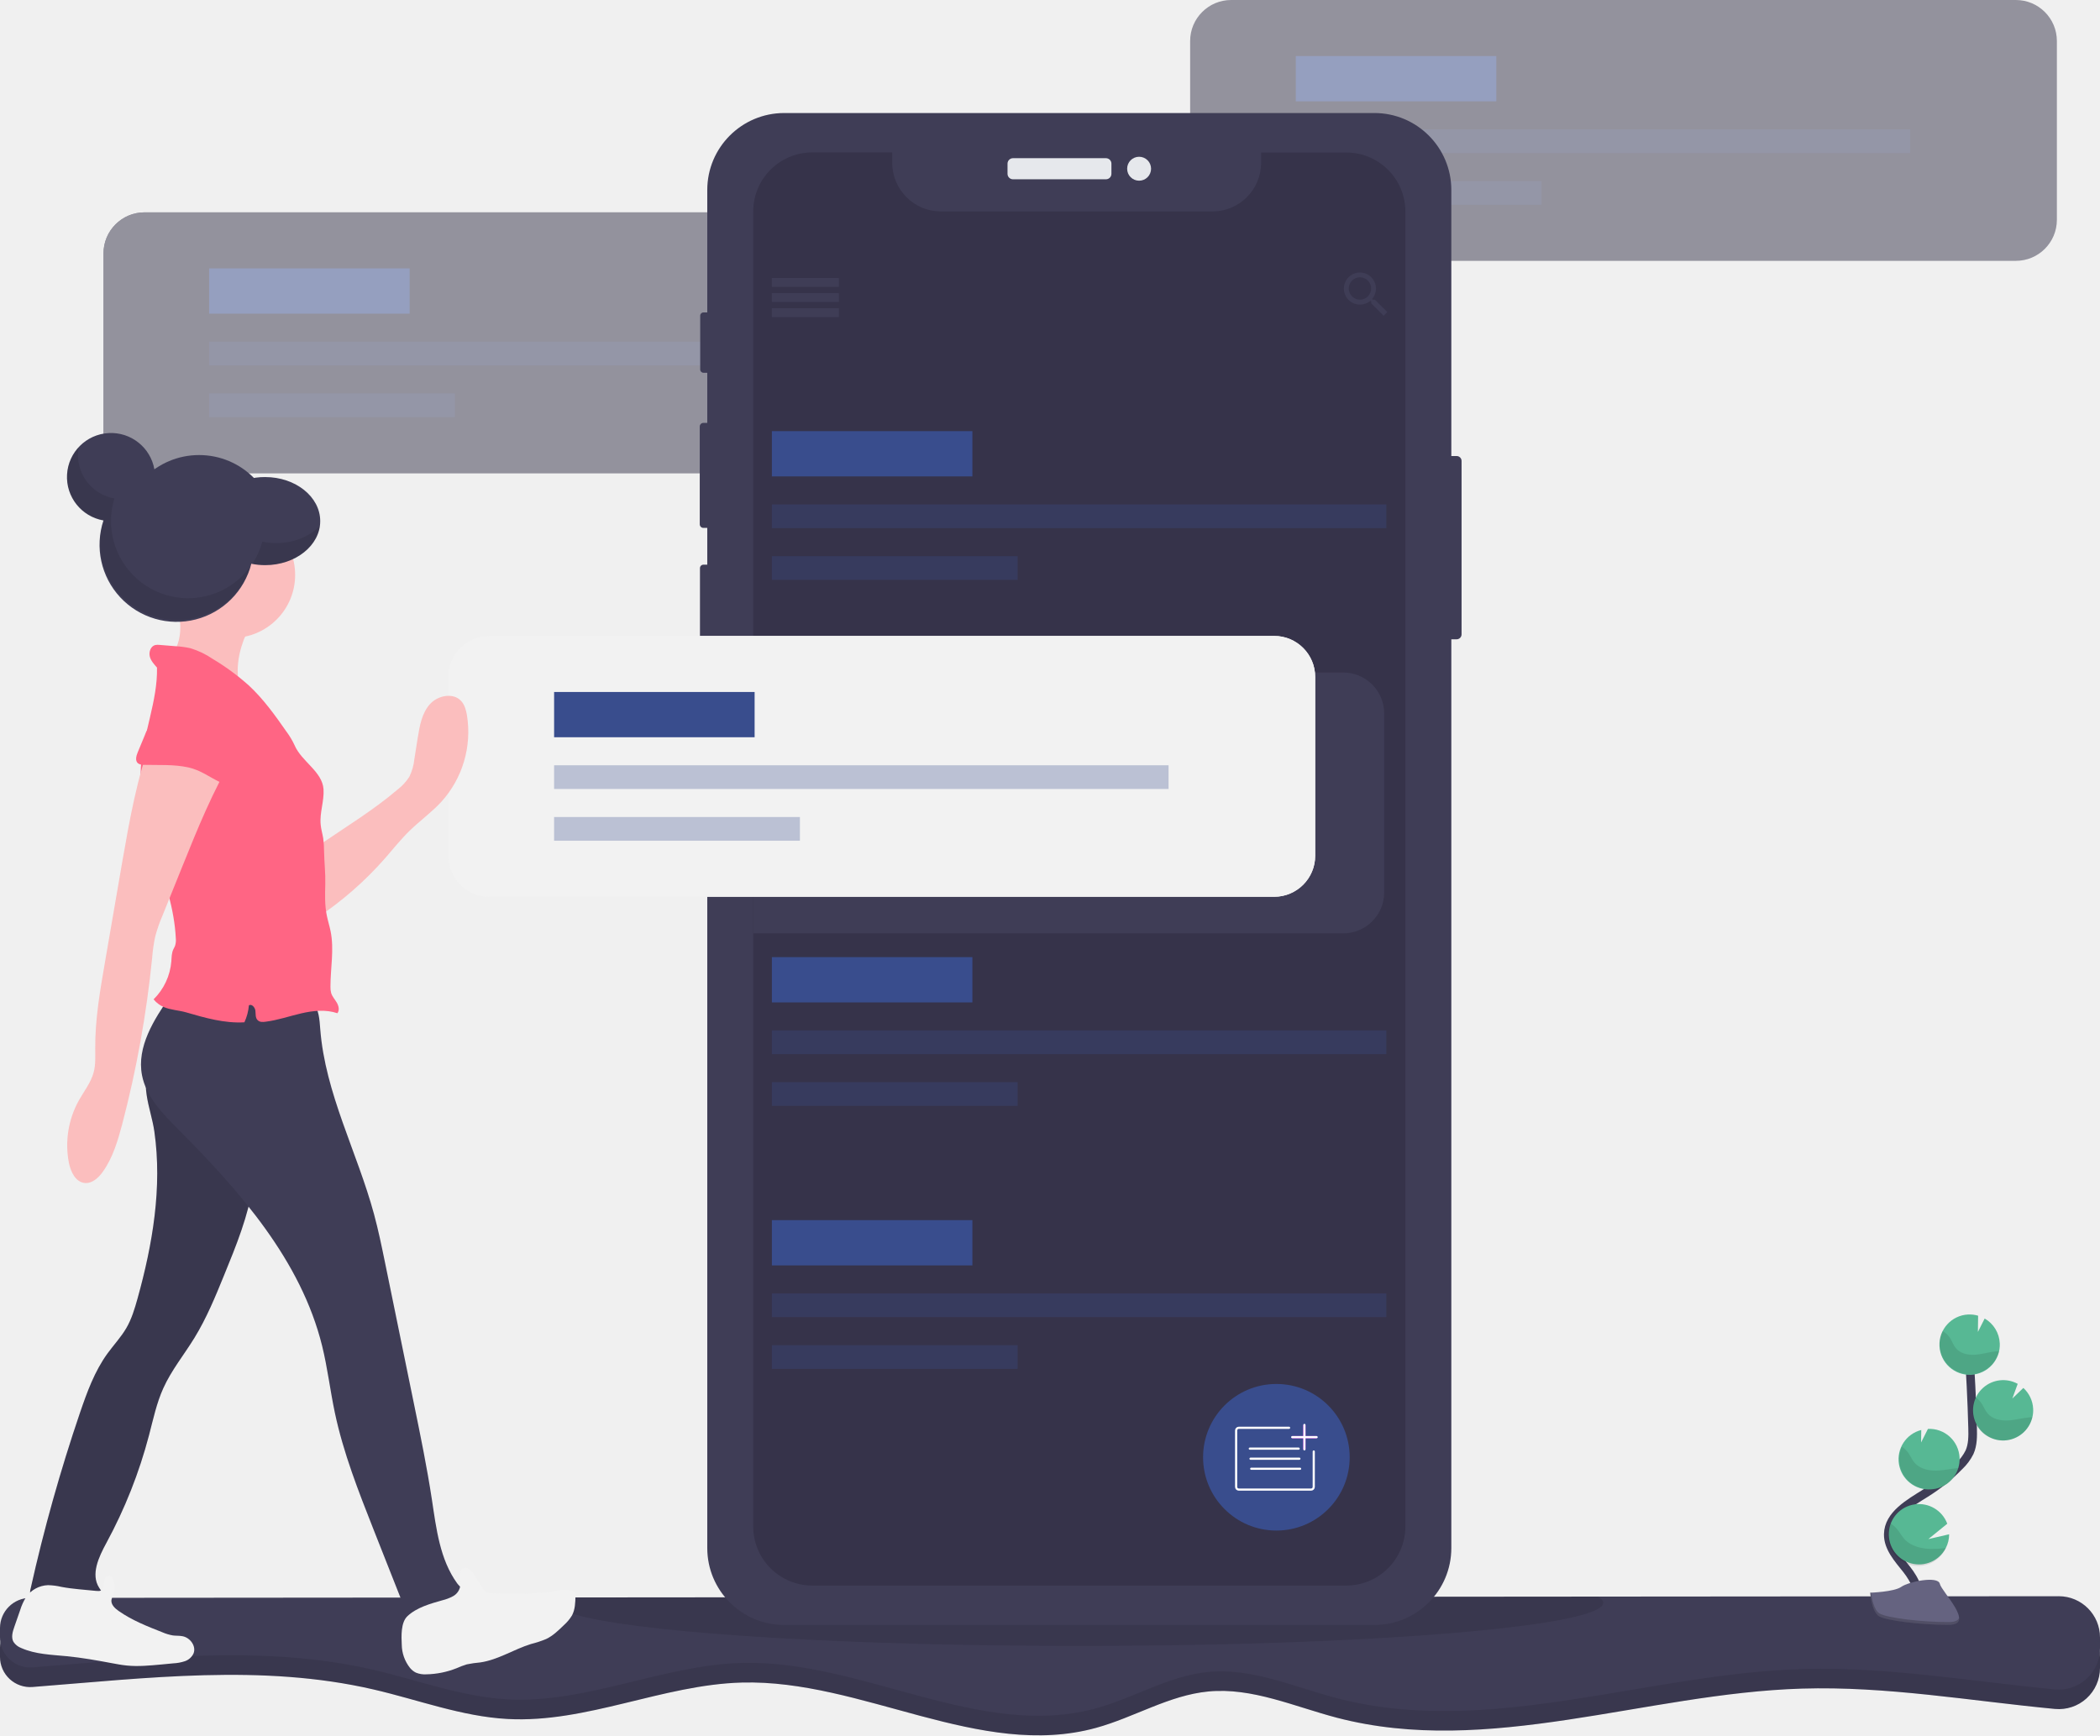
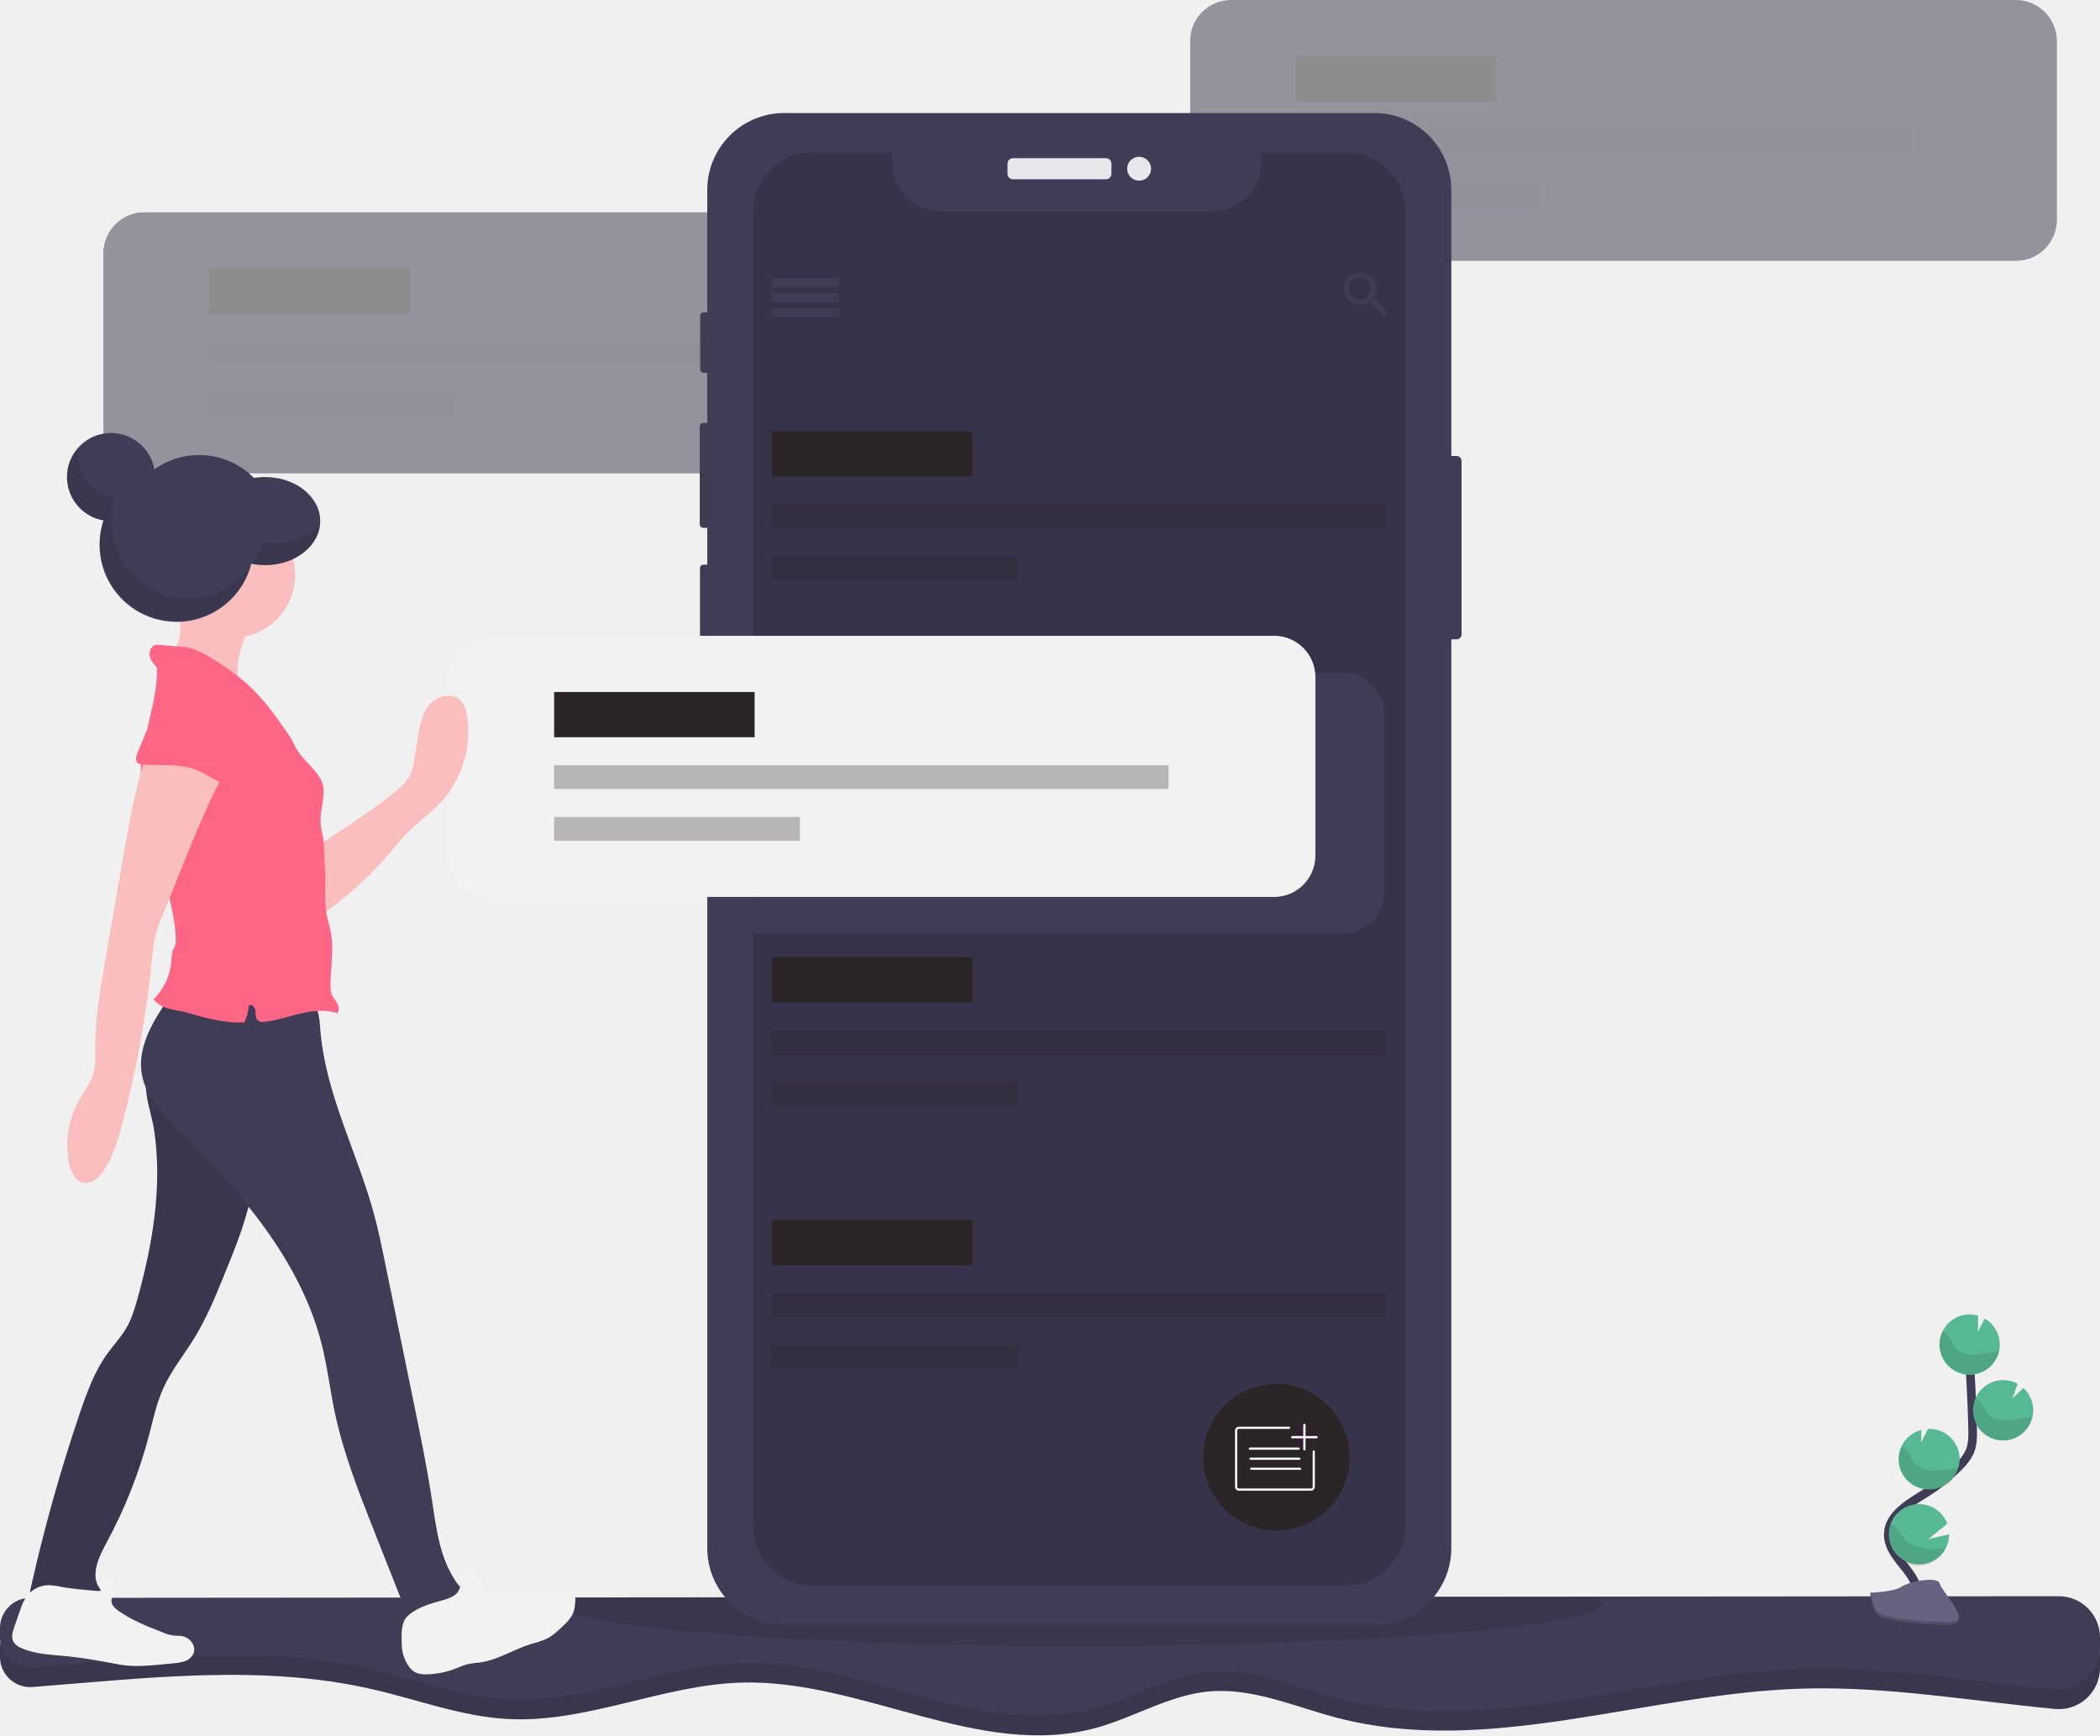
<svg xmlns="http://www.w3.org/2000/svg" id="ada6f7ae-8394-4767-8700-18704e9e9034" data-name="Layer 1" width="974" height="805.02" viewBox="0 0 974 805.02">
  <path d="M1087,816.24v5a19.11,19.11,0,0,1-20.91,19c-39.15-3.72-78.12-10.64-117.4-9.43-72.42,2.21-145.44,31.83-215.54,13.53-19.77-5.16-39.32-14.13-59.66-12.2-18.25,1.73-34.49,12.05-52.17,16.89C567.55,863.79,512.8,826.49,457.06,828c-36.74,1-71.92,18.89-108.62,16.9-21.27-1.14-41.53-8.92-62.28-13.71-51.66-11.94-104.86-5.27-158.09-1.13A14,14,0,0,1,113,816.13v-4.28a14,14,0,0,1,14-14l940.92-.76A19.11,19.11,0,0,1,1087,816.24Z" transform="translate(-113 -47.49)" fill="#3f3d56" />
  <path d="M1087,816.24v5a19.11,19.11,0,0,1-20.91,19c-39.15-3.72-78.12-10.64-117.4-9.43-72.42,2.21-145.44,31.83-215.54,13.53-19.77-5.16-39.32-14.13-59.66-12.2-18.25,1.73-34.49,12.05-52.17,16.89C567.55,863.79,512.8,826.49,457.06,828c-36.74,1-71.92,18.89-108.62,16.9-21.27-1.14-41.53-8.92-62.28-13.71-51.66-11.94-104.86-5.27-158.09-1.13A14,14,0,0,1,113,816.13v-4.28a14,14,0,0,1,14-14l940.92-.76A19.11,19.11,0,0,1,1087,816.24Z" transform="translate(-113 -47.49)" opacity="0.1" />
  <path d="M1087,807.1v5a20.39,20.39,0,0,1-.11,2.08,19.11,19.11,0,0,1-20.8,17c-39.15-3.73-78.12-10.65-117.4-9.44-72.42,2.22-145.44,31.84-215.54,13.53-19.77-5.16-39.32-14.13-59.66-12.2-18.25,1.73-34.49,12.05-52.17,16.9-53.77,14.72-108.52-22.58-164.26-21.08-36.74,1-71.92,18.89-108.62,16.91-21.27-1.15-41.53-8.92-62.28-13.72-51.65-11.93-104.86-5.26-158.09-1.12a14,14,0,0,1-14.86-11.5A13.7,13.7,0,0,1,113,807v-4.28a14,14,0,0,1,14-14l235.83-.19,481.81-.4,223.28-.18A19.11,19.11,0,0,1,1087,807.1Z" transform="translate(-113 -47.49)" fill="#3f3d56" />
  <path d="M856.59,791c0,2.21-4.36,4.33-12.4,6.32C812,805.27,721,811,613.59,811c-105.67,0-195.58-5.55-229-13.31-9-2.09-14-4.34-14-6.69,0-.82.6-1.63,1.78-2.43l481.81-.4C855.77,789.1,856.59,790,856.59,791Z" transform="translate(-113 -47.49)" opacity="0.1" />
  <g opacity="0.5">
    <rect x="552" width="402" height="121" rx="19.03" fill="#36334a" />
-     <rect x="601" y="26" width="93" height="21" fill="#394d8d" />
-     <rect x="601" y="60" width="285" height="11" fill="#394d8d" opacity="0.3" />
-     <rect x="601" y="84" width="114" height="11" fill="#394d8d" opacity="0.3" />
+     <rect x="601" y="26" width="93" height="21" fill="#2c2528" />
+     <rect x="601" y="60" width="285" height="11" fill="#2c2528" opacity="0.3" />
+     <rect x="601" y="84" width="114" height="11" fill="#2c2528" opacity="0.3" />
  </g>
  <g opacity="0.5">
    <rect x="48" y="98.51" width="402" height="121" rx="19.03" fill="#36334a" />
    <rect x="97" y="124.51" width="93" height="21" fill="#36334a" />
    <rect x="97" y="158.51" width="285" height="11" fill="#36334a" />
    <rect x="97" y="182.51" width="114" height="11" fill="#36334a" />
    <rect x="48" y="98.51" width="402" height="121" rx="19.03" fill="#36334a" />
-     <rect x="97" y="124.51" width="93" height="21" fill="#394d8d" />
-     <rect x="97" y="158.51" width="285" height="11" fill="#394d8d" opacity="0.3" />
-     <rect x="97" y="182.51" width="114" height="11" fill="#394d8d" opacity="0.3" />
+     <rect x="97" y="124.51" width="93" height="21" fill="#2c2528" />
+     <rect x="97" y="158.51" width="285" height="11" fill="#2c2528" opacity="0.3" />
+     <rect x="97" y="182.51" width="114" height="11" fill="#2c2528" opacity="0.3" />
  </g>
  <rect x="667.58" y="211.54" width="10.31" height="85.02" rx="2.29" fill="#3f3d56" />
  <rect x="324.76" y="144.93" width="5.79" height="27.99" rx="1.5" fill="#3f3d56" />
  <rect x="324.55" y="196.17" width="6.52" height="48.72" rx="1.69" fill="#3f3d56" />
  <rect x="324.65" y="261.94" width="6.21" height="49.14" rx="1.61" fill="#3f3d56" />
  <rect x="328.04" y="52.43" width="345.1" height="701.37" rx="35.69" fill="#3f3d56" />
  <rect x="467.3" y="73.38" width="48.19" height="9.79" rx="2.54" fill="#e6e8ec" />
  <circle cx="528.33" cy="78.27" r="5.55" fill="#e6e8ec" />
  <path d="M764.83,145.6v610A27.41,27.41,0,0,1,737.42,783H489.76a27.41,27.41,0,0,1-27.41-27.4v-610a27.41,27.41,0,0,1,27.41-27.41h37.06V123a22.58,22.58,0,0,0,22.57,22.57h126A22.57,22.57,0,0,0,697.91,123v-4.76h39.51A27.41,27.41,0,0,1,764.83,145.6Z" transform="translate(-113 -47.49)" fill="#36334a" />
  <rect x="358" y="129" width="31" height="4" fill="#3f3d56" />
  <rect x="358" y="136" width="31" height="4" fill="#3f3d56" />
  <rect x="358" y="143" width="31" height="4" fill="#3f3d56" />
  <rect x="358" y="129" width="31" height="4" fill="#3f3d56" />
  <rect x="358" y="136" width="31" height="4" fill="#3f3d56" />
  <rect x="358" y="143" width="31" height="4" fill="#3f3d56" />
  <path d="M750.66,186.49h-.91l-.35-.29a7.61,7.61,0,0,0,1.78-4.89,7.44,7.44,0,1,0-7.4,7.48,7.73,7.73,0,0,0,4.88-1.78l.34.29v.92l5.74,5.75,1.72-1.72Zm-6.88,0a5.18,5.18,0,1,1,5.16-5.18A5.15,5.15,0,0,1,743.78,186.49Z" transform="translate(-113 -47.49)" fill="#3f3d56" />
-   <rect x="358" y="200" width="93" height="21" fill="#394d8d" />
-   <rect x="358" y="234" width="285" height="11" fill="#394d8d" opacity="0.3" />
-   <rect x="358" y="258" width="114" height="11" fill="#394d8d" opacity="0.3" />
-   <rect x="358" y="444" width="93" height="21" fill="#394d8d" />
-   <rect x="358" y="478" width="285" height="11" fill="#394d8d" opacity="0.3" />
-   <rect x="358" y="502" width="114" height="11" fill="#394d8d" opacity="0.3" />
-   <rect x="358" y="566" width="93" height="21" fill="#394d8d" />
-   <rect x="358" y="600" width="285" height="11" fill="#394d8d" opacity="0.3" />
-   <rect x="358" y="624" width="114" height="11" fill="#394d8d" opacity="0.3" />
-   <circle cx="592" cy="676" r="34" fill="#394d8d" />
+   <rect x="358" y="200" width="93" height="21" fill="#2c2528" />
+   <rect x="358" y="234" width="285" height="11" fill="#2c2528" opacity="0.3" />
+   <rect x="358" y="258" width="114" height="11" fill="#2c2528" opacity="0.3" />
+   <rect x="358" y="444" width="93" height="21" fill="#2c2528" />
+   <rect x="358" y="478" width="285" height="11" fill="#2c2528" opacity="0.3" />
+   <rect x="358" y="502" width="114" height="11" fill="#2c2528" opacity="0.3" />
+   <rect x="358" y="566" width="93" height="21" fill="#2c2528" />
+   <rect x="358" y="600" width="285" height="11" fill="#2c2528" opacity="0.3" />
+   <rect x="358" y="624" width="114" height="11" fill="#2c2528" opacity="0.3" />
+   <circle cx="592" cy="676" r="34" fill="#2c2528" />
  <path d="M722.33,720.81v16.43a1.25,1.25,0,0,1-1.25,1.25h-33.5a1.25,1.25,0,0,1-1.25-1.25V711.07a1.25,1.25,0,0,1,1.25-1.25h23.31" transform="translate(-113 -47.49)" fill="none" stroke="#fff" stroke-linecap="round" stroke-miterlimit="10" />
  <line x1="579.67" y1="672" x2="602.33" y2="672" fill="none" stroke="#fff" stroke-linecap="round" stroke-miterlimit="10" />
  <line x1="580" y1="676.67" x2="602.67" y2="676.67" fill="none" stroke="#fff" stroke-linecap="round" stroke-miterlimit="10" />
  <line x1="580.33" y1="681.33" x2="603" y2="681.33" fill="none" stroke="#fff" stroke-linecap="round" stroke-miterlimit="10" />
  <line x1="605" y1="661" x2="605" y2="672.33" fill="none" stroke="#f0f" stroke-miterlimit="10" />
  <line x1="610.67" y1="666.67" x2="599.33" y2="666.67" fill="none" stroke="#f0f" stroke-miterlimit="10" />
  <line x1="605" y1="661" x2="605" y2="672.33" fill="none" stroke="#fff" stroke-linecap="round" stroke-miterlimit="10" />
  <line x1="610.67" y1="666.67" x2="599.33" y2="666.67" fill="none" stroke="#fff" stroke-linecap="round" stroke-miterlimit="10" />
  <path d="M1001.6,792.66c3-5.51-.4-12.27-4.29-17.18s-8.61-10-8.51-16.29c.15-9,9.7-14.31,17.33-19.09a84,84,0,0,0,15.56-12.51,22.8,22.8,0,0,0,4.78-6.4c1.58-3.52,1.54-7.52,1.44-11.37q-.51-19.26-1.91-38.49" transform="translate(-113 -47.49)" fill="none" stroke="#3f3d56" stroke-miterlimit="10" stroke-width="4" />
  <path d="M1040.51,670.63a14,14,0,0,0-7-11.5l-3.14,6.22.1-7.53a14.22,14.22,0,0,0-4.63-.56,14,14,0,1,0,14.68,13.37Z" transform="translate(-113 -47.49)" fill="#57b894" />
  <path d="M1015.48,765.62a14,14,0,1,1,.68-11.3l-8.77,7.13,9.65-2.23A14,14,0,0,1,1015.48,765.62Z" transform="translate(-113 -47.49)" fill="#57b894" />
  <path d="M1008.55,738.37a14,14,0,0,1-4.45-27.53l-.08,5.78,3.18-6.29h0a14,14,0,0,1,14.67,13.36,13.84,13.84,0,0,1-.6,4.79A14,14,0,0,1,1008.55,738.37Z" transform="translate(-113 -47.49)" fill="#57b894" />
  <path d="M1042.62,715.7a14,14,0,1,1,6.21-26.27l-2.48,6.8,5.1-4.9A14,14,0,0,1,1056,701a13.79,13.79,0,0,1-.35,3.87A14,14,0,0,1,1042.62,715.7Z" transform="translate(-113 -47.49)" fill="#57b894" />
  <path d="M1038.62,674.37c-3.24.35-6.39,1.36-9.64,1.56s-6.82-.57-8.88-3.1c-1.1-1.36-1.66-3.08-2.59-4.57a10,10,0,0,0-3.54-3.33,14,14,0,1,0,26.24,9.32Q1039.42,674.28,1038.62,674.37Z" transform="translate(-113 -47.49)" opacity="0.1" />
  <path d="M1042.62,715.7a14,14,0,0,1-13.35-20,10.37,10.37,0,0,1,2.82,2.82c1,1.51,1.61,3.26,2.78,4.64,2.19,2.57,5.92,3.41,9.31,3.26s6.66-1.12,10-1.43c.47,0,.94-.07,1.42-.08A14,14,0,0,1,1042.62,715.7Z" transform="translate(-113 -47.49)" opacity="0.1" />
  <path d="M1008.55,738.37a14,14,0,0,1-13.46-19.76,11.48,11.48,0,0,1,3,2.85c1.09,1.54,1.77,3.32,3.05,4.74,2.37,2.63,6.35,3.56,9.93,3.48s6.83-.93,10.28-1.2A14,14,0,0,1,1008.55,738.37Z" transform="translate(-113 -47.49)" opacity="0.1" />
  <path d="M1015.48,765.62a14,14,0,0,1-25.59-11.45,13.84,13.84,0,0,1,3.08,2.75c1.34,1.62,2.22,3.47,3.76,5,2.87,2.82,7.5,4,11.63,4.09A60,60,0,0,0,1015.48,765.62Z" transform="translate(-113 -47.49)" opacity="0.1" />
  <path d="M980.43,786.31s11.08-.34,14.42-2.72,17-5.21,17.86-1.4,16.65,19,4.15,19.06-29.06-1.94-32.4-4S980.43,786.31,980.43,786.31Z" transform="translate(-113 -47.49)" fill="#656380" />
  <path d="M1017.08,799.93c-12.51.1-29.06-1.95-32.39-4-2.54-1.55-3.55-7.09-3.89-9.65h-.37s.7,8.94,4,11,19.89,4.07,32.4,4c3.61,0,4.85-1.31,4.78-3.21C1021.14,799.19,1019.77,799.9,1017.08,799.93Z" transform="translate(-113 -47.49)" opacity="0.2" />
  <path d="M755,378.52v82.94a19,19,0,0,1-19,19H462.35v-121H736A19,19,0,0,1,755,378.52Z" transform="translate(-113 -47.49)" fill="#3f3d56" />
  <rect x="208" y="295" width="402" height="121" rx="19.03" fill="#f2f2f2" />
  <rect x="208" y="295" width="402" height="121" rx="19.03" fill="#f2f2f2" />
-   <rect x="257" y="321" width="93" height="21" fill="#394d8d" />
-   <rect x="257" y="355" width="285" height="11" fill="#394d8d" opacity="0.3" />
-   <rect x="257" y="379" width="114" height="11" fill="#394d8d" opacity="0.3" />
+   <rect x="257" y="321" width="93" height="21" fill="#2c2528" />
+   <rect x="257" y="355" width="285" height="11" fill="#2c2528" opacity="0.3" />
+   <rect x="257" y="379" width="114" height="11" fill="#2c2528" opacity="0.3" />
  <circle cx="92.34" cy="246.84" r="35.75" fill="#3f3d56" />
  <path d="M184.6,572.43c3.69,25.89-.81,52.29-7.82,77.48-1.31,4.69-2.72,9.42-5.17,13.63s-5.86,7.83-8.74,11.79c-6,8.26-9.52,18-12.81,27.64a779.65,779.65,0,0,0-22.82,81.32,5.57,5.57,0,0,0,0,3.47c.87,2,3.51,2.26,5.68,2.25l28.06-.15c1-1.92-.85-4-2-5.84-4-6.22-.16-14.3,3.37-20.81a223.74,223.74,0,0,0,19.78-50c1.92-7.33,3.48-14.82,6.6-21.73,3.77-8.38,9.68-15.59,14.48-23.43,5.58-9.11,9.65-19,13.69-28.93,5.64-13.78,11.33-27.73,13.55-42.45,2.09-13.82,1.06-27.9-.3-41.81a2.64,2.64,0,0,0-3.06-3l-37.65-1.94c-7.76-.4-9.6-2.1-8.42,5.52C181.84,561.13,183.78,566.67,184.6,572.43Z" transform="translate(-113 -47.49)" fill="#3f3d56" />
  <path d="M184.6,572.43c3.69,25.89-.81,52.29-7.82,77.48-1.31,4.69-2.72,9.42-5.17,13.63s-5.86,7.83-8.74,11.79c-6,8.26-9.52,18-12.81,27.64a779.65,779.65,0,0,0-22.82,81.32,5.57,5.57,0,0,0,0,3.47c.87,2,3.51,2.26,5.68,2.25l28.06-.15c1-1.92-.85-4-2-5.84-4-6.22-.16-14.3,3.37-20.81a223.74,223.74,0,0,0,19.78-50c1.92-7.33,3.48-14.82,6.6-21.73,3.77-8.38,9.68-15.59,14.48-23.43,5.58-9.11,9.65-19,13.69-28.93,5.64-13.78,11.33-27.73,13.55-42.45,2.09-13.82,1.06-27.9-.3-41.81a2.64,2.64,0,0,0-3.06-3l-37.65-1.94c-7.76-.4-9.6-2.1-8.42,5.52C181.84,561.13,183.78,566.67,184.6,572.43Z" transform="translate(-113 -47.49)" opacity="0.1" />
  <path d="M192,509.48c-7.65,11-15.67,23.66-13.13,36.83,1.93,10,9.55,17.75,16.74,25,28.74,28.86,57,60.92,66.78,100.47,2.52,10.22,3.74,20.71,5.91,31,3.94,18.7,11,36.58,18,54.35l18.72,47.38a28.36,28.36,0,0,0,27.1-18c-2.46-.19-5.67-2.57-7.11-4.57-8-11.07-9.64-25.31-11.69-38.81-2.27-14.92-5.3-29.72-8.34-44.51L291.58,633.2c-1.55-7.55-3.1-15.11-5.12-22.54-7.82-28.83-22.64-56-24.93-85.81-.34-4.38-.55-9.19-3.52-12.44-3.12-3.43-8.24-4-12.87-4.27C226.41,506.9,210.25,505.07,192,509.48Z" transform="translate(-113 -47.49)" fill="#3f3d56" />
  <path d="M141.47,783.62a29.86,29.86,0,0,0-6.22-.8,12.92,12.92,0,0,0-10.16,5.55,25.25,25.25,0,0,0-2.73,6l-2.71,7.78c-.8,2.28-1.58,4.91-.39,7A7.42,7.42,0,0,0,122.9,812c6.56,2.92,13.95,3.08,21.1,3.78,6.94.68,13.82,1.9,20.67,3.19,2.36.44,4.71.89,7.1,1.13,5.34.54,10.72,0,16.06-.48l5.51-.53a19.84,19.84,0,0,0,5.42-1,6.83,6.83,0,0,0,4-3.59c1.36-3.37-1.56-7.36-5.13-8-1.45-.29-2.95-.16-4.42-.35a20.88,20.88,0,0,1-4.84-1.45c-7.05-2.77-14.17-5.57-20.37-9.93-1.72-1.21-3.52-2.9-3.33-5a10.19,10.19,0,0,1,.89-2.59,9.46,9.46,0,0,0,.08-6.69c-.34-.92-1-1.89-1.93-2-2.64-.32-2.32,3.53-2.71,5-.53,2-1.49,2.18-3.37,2C152.23,784.91,146.83,784.64,141.47,783.62Z" transform="translate(-113 -47.49)" fill="#f2f2f2" />
  <path d="M299.34,810.45a17.65,17.65,0,0,0,3.82,10.75,8.36,8.36,0,0,0,2.72,2.19,10.92,10.92,0,0,0,4.95.79,40.05,40.05,0,0,0,13.89-2.81,39.7,39.7,0,0,1,4.8-1.81,53.88,53.88,0,0,1,6.24-.9c8.27-1.19,15.53-6.07,23.52-8.54a49.45,49.45,0,0,0,7-2.3c3.16-1.49,5.72-4,8.23-6.43a19.89,19.89,0,0,0,3.78-4.52c1.47-2.74,1.56-6,1.62-9.1a2.59,2.59,0,0,0-.24-1.41,2.1,2.1,0,0,0-.9-.71c-2.43-1.2-5.31-.6-8-.13-9.72,1.73-19.67,1.41-29.54,1.09a4.29,4.29,0,0,1-4.54-2.59l-3.75-6c-1.07-1.72-2.77-3.69-4.71-3.1-1.55.47-2.18,2.37-2.12,4s.56,3.25.25,4.84a6.61,6.61,0,0,1-3.2,4.16,20.44,20.44,0,0,1-5,1.92c-5.52,1.56-11.94,3.33-16.21,7.39C298.86,800.15,299.15,806.6,299.34,810.45Z" transform="translate(-113 -47.49)" fill="#f2f2f2" />
  <path d="M297.4,413.75a23.17,23.17,0,0,0,5.46-5.94,24.21,24.21,0,0,0,2.33-8.21l1.57-9.92c.87-5.47,1.89-11.26,5.54-15.43s10.92-5.66,14.63-1.54c1.62,1.79,2.26,4.25,2.66,6.64a48.34,48.34,0,0,1-11.82,40c-4.49,4.92-10,8.83-14.75,13.48-4.14,4-7.73,8.59-11.55,12.94A159.42,159.42,0,0,1,260,473.27c.14-7.44,1.09-15.42,0-22.81-.81-5.34-3-8.22,2.17-11.71C274.17,430.59,286.28,423.21,297.4,413.75Z" transform="translate(-113 -47.49)" fill="#fbbebe" />
  <path d="M196.56,340.57c-.39,5.32-2.6,10.76-7,13.83q18.69,6.54,36.87,14.42c-2.34-2.25-3.05-5.7-3.16-8.94-.31-8.47,2.62-16.8,6.9-24.1a5.85,5.85,0,0,0,1.13-3.18c-.14-2.36-2.94-3.45-5.24-4a128.86,128.86,0,0,0-23.92-3.47c-3.45-.11-7.54-1.2-6.76,3.19C196.12,332.42,196.87,336.42,196.56,340.57Z" transform="translate(-113 -47.49)" fill="#fbbebe" />
  <circle cx="107.66" cy="266.7" r="29.23" fill="#fbbebe" />
  <path d="M249.6,393.14a35.36,35.36,0,0,0-3.71-6.22c-5.3-7.61-10.74-15.21-17.54-21.51a109.19,109.19,0,0,0-16.65-12.23,37.79,37.79,0,0,0-10.42-5,40.77,40.77,0,0,0-6.69-.91l-7.59-.62a6.21,6.21,0,0,0-2,.06c-2.06.52-3,3.08-2.56,5.15s2,3.75,3.38,5.32c.34,15.49-6.55,30.77-7.48,46.24-1.63,27,14.88,52.21,16.2,79.28a8.55,8.55,0,0,1-.38,3.63c-.22.56-.55,1.07-.8,1.62-.78,1.7-.75,3.63-.89,5.5a27.94,27.94,0,0,1-8.23,17.62,12.23,12.23,0,0,0,4.64,3.54c3.19,1.39,7,1.51,10.39,2.48,8.84,2.58,17.9,5.18,27.09,4.63a23.9,23.9,0,0,0,2.09-7.87c1.3-.81,2.8.92,3,2.44s-.09,3.29,1,4.39,2.47.93,3.8.76c5.61-.71,11-2.6,16.5-3.87s11.38-1.88,16.73-.06c1.08-1.37.62-3.4-.26-4.9s-2.13-2.82-2.63-4.49a10.08,10.08,0,0,1-.32-2.95c0-8.55,1.76-17.19.09-25.58-.49-2.46-1.27-4.86-1.77-7.33-1-4.79-.85-9.73-.72-14.62s-.46-10.18-.56-15.14a48.29,48.29,0,0,0-.4-6.13c-.34-2.13-1-4.21-1.18-6.36-.54-5.46,1.66-10.88,1.33-16.36C262.51,405.33,252.84,400.81,249.6,393.14Z" transform="translate(-113 -47.49)" fill="#ff6584" />
  <path d="M183.63,389.22c-7.08,18.78-10.54,38.7-14,58.48l-8,46.46c-2.27,13.13-4.55,26.34-4.46,39.66,0,3.74.24,7.55-.74,11.16-1.28,4.74-4.46,8.69-6.87,13a42.78,42.78,0,0,0-4.6,28.93c.82,4.15,3.06,8.86,7.27,9.34,3.46.38,6.45-2.37,8.47-5.21,4.64-6.51,6.94-14.37,9-22.11a500.11,500.11,0,0,0,13.87-77.09,75.06,75.06,0,0,1,1.39-9.8,69.54,69.54,0,0,1,3.38-9.76q4.59-11.38,9.19-22.76c7.07-17.53,14.18-35.14,23.89-51.36-9.6-2.76-19.59-6-29.19-8.73C189.46,388.61,186.49,389.1,183.63,389.22Z" transform="translate(-113 -47.49)" fill="#fbbebe" />
  <path d="M200.27,403.46c-6.72-1.45-13.67-1-20.53-1.17a4.43,4.43,0,0,1-2.76-.72c-1.39-1.19-.8-3.42-.1-5.11l3.32-8a11.64,11.64,0,0,1,2.66-4.42c1.69-1.5,4.07-1.87,6.31-2.14,7.29-.84,14.79-1.12,21.86.85s13.72,6.45,16.88,13.08c1.32,2.76,1.93,6.24.18,8.75-2.6,3.73-8.43,7.9-12.78,5.86C210.1,408,206.11,404.73,200.27,403.46Z" transform="translate(-113 -47.49)" fill="#ff6584" />
  <path d="M236,268.79a29.52,29.52,0,0,0-16.28,4.69,35.75,35.75,0,0,0-35.1-8.22A20.43,20.43,0,1,0,161,288.91,35.75,35.75,0,1,0,229.57,309a32,32,0,0,0,6.41.65c14.1,0,25.54-9.15,25.54-20.43S250.08,268.79,236,268.79Z" transform="translate(-113 -47.49)" fill="#3f3d56" />
  <path d="M241.09,299.43a31.1,31.1,0,0,1-6.41-.65A35.57,35.57,0,0,1,230,309.07a32.11,32.11,0,0,0,6,.58c13.18,0,24-8,25.39-18.24C256.7,296.29,249.35,299.43,241.09,299.43Z" transform="translate(-113 -47.49)" opacity="0.1" />
  <path d="M200.23,325a35.8,35.8,0,0,1-34.18-46.28,20.43,20.43,0,0,1-16.89-20.12,20.09,20.09,0,0,1,.33-3.66,20.43,20.43,0,0,0,11.46,34,35.75,35.75,0,0,0,68.29,21.18A35.68,35.68,0,0,1,200.23,325Z" transform="translate(-113 -47.49)" opacity="0.1" />
</svg>
